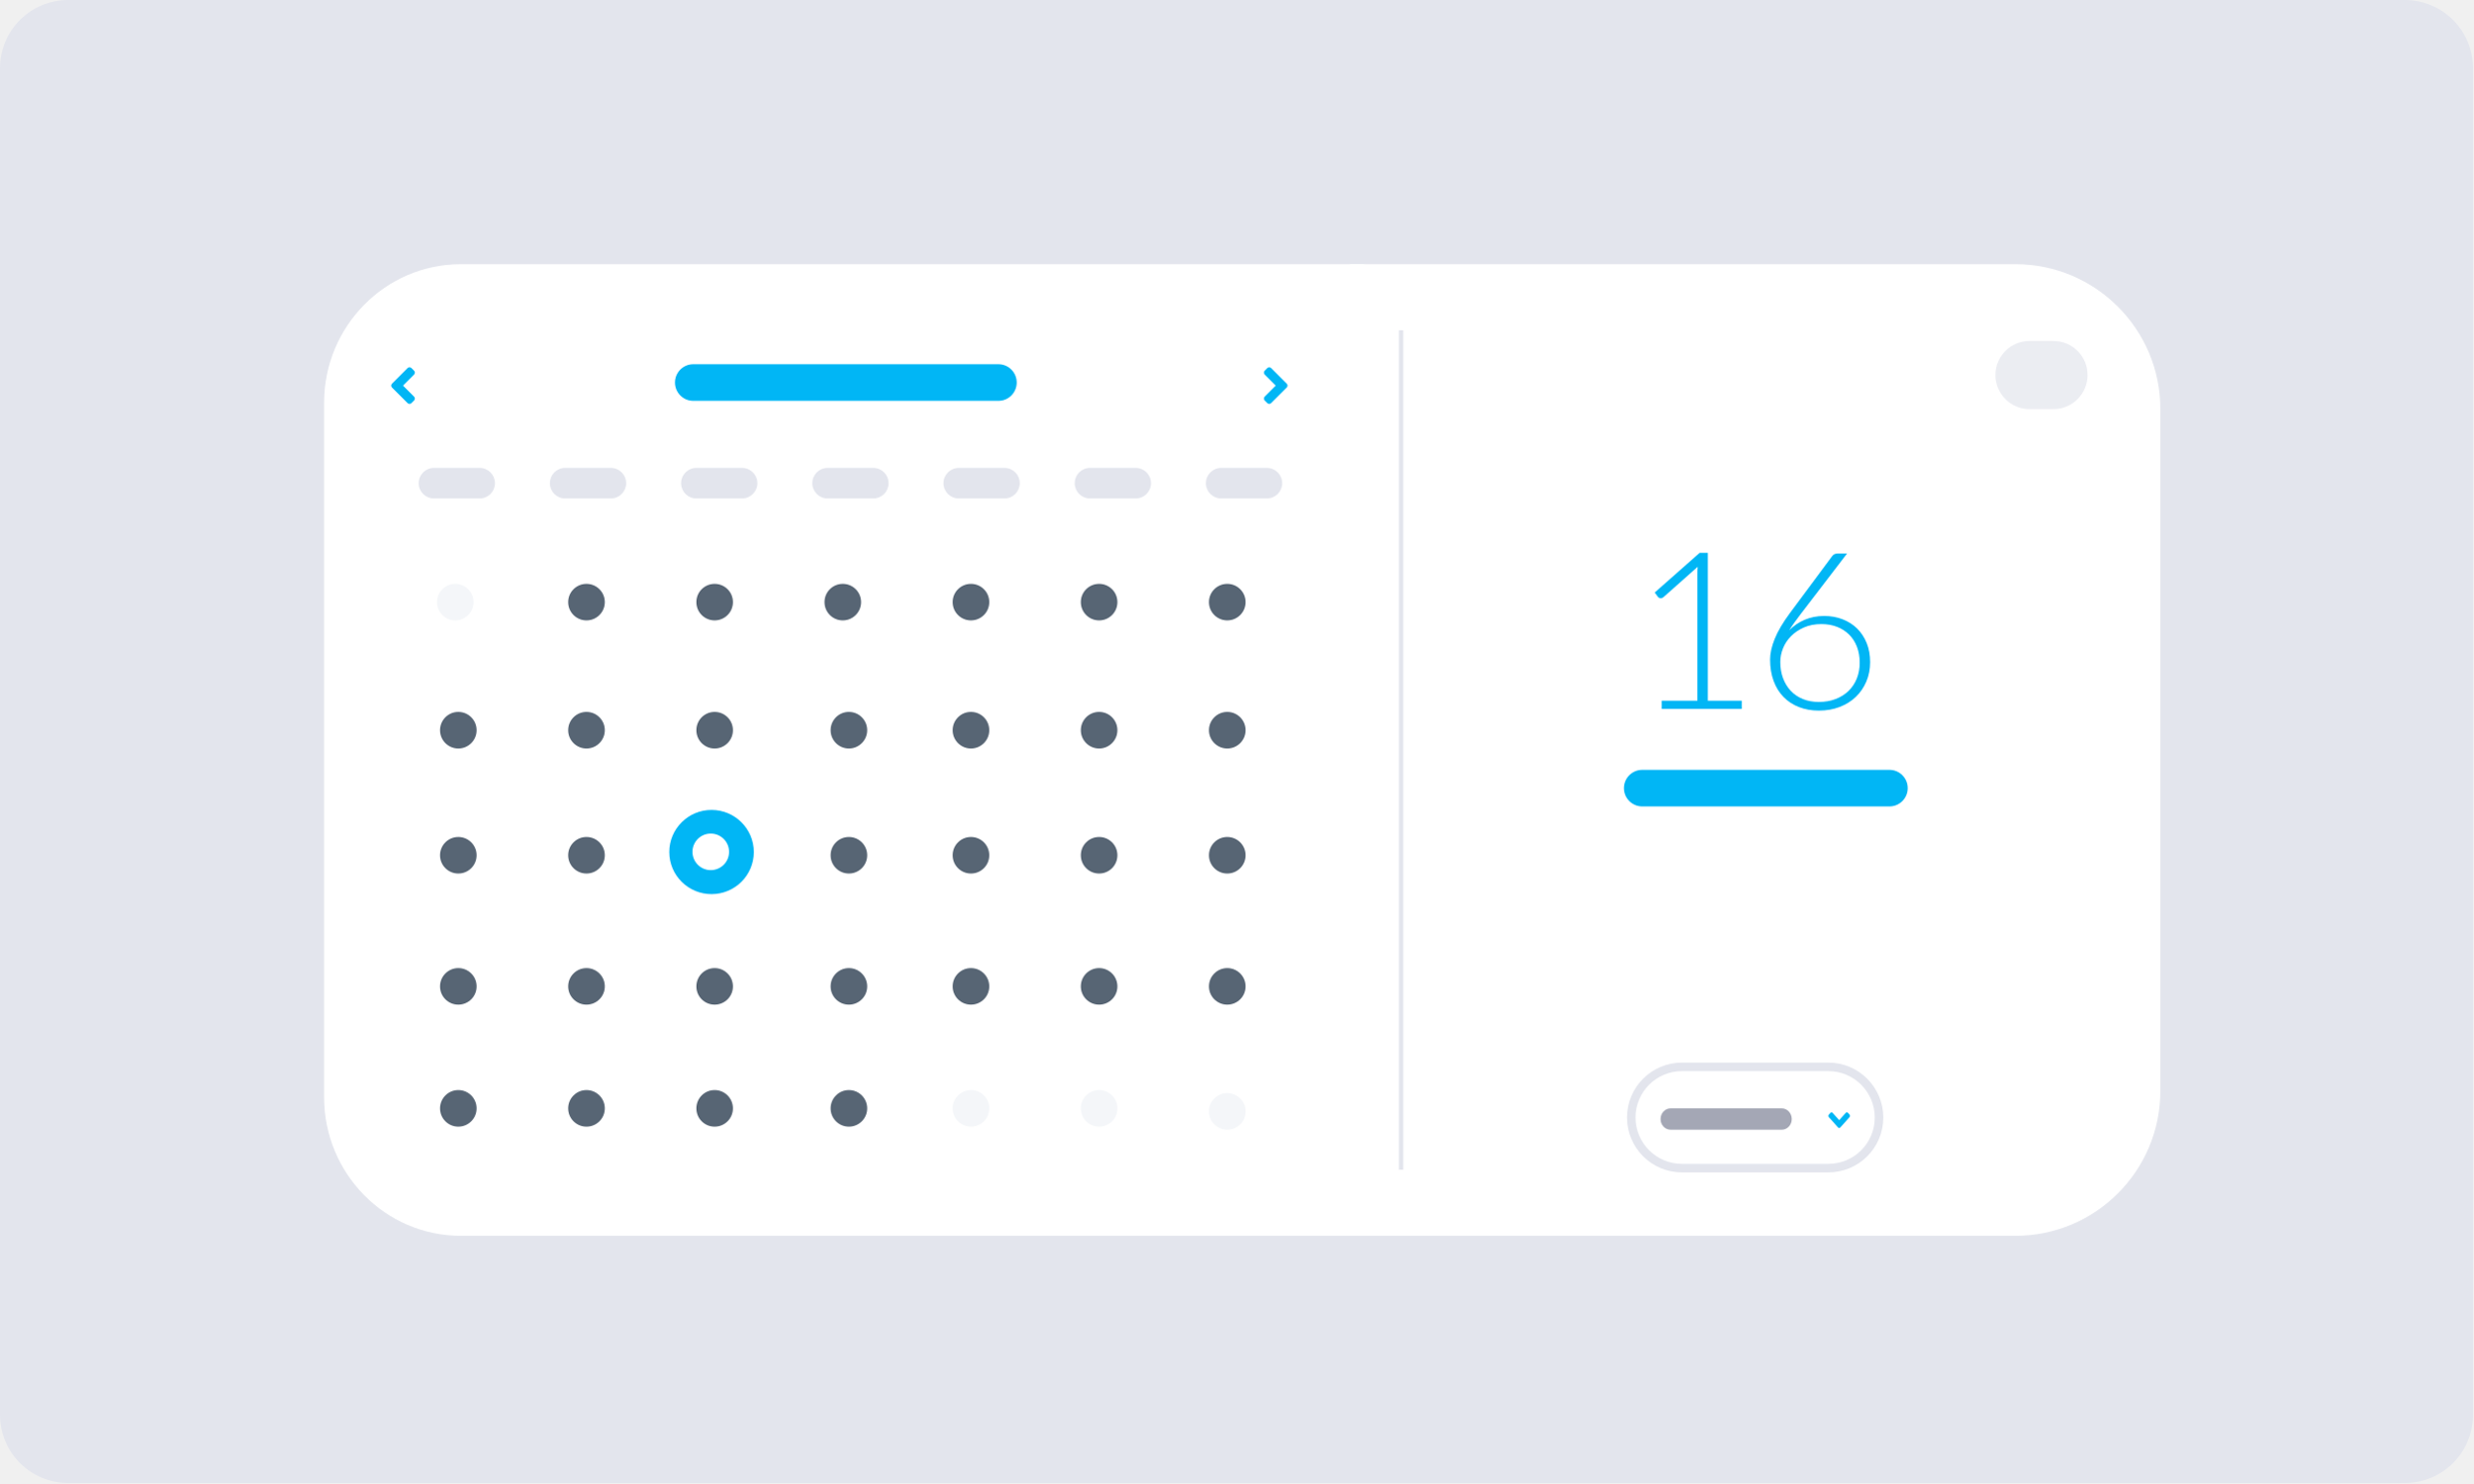
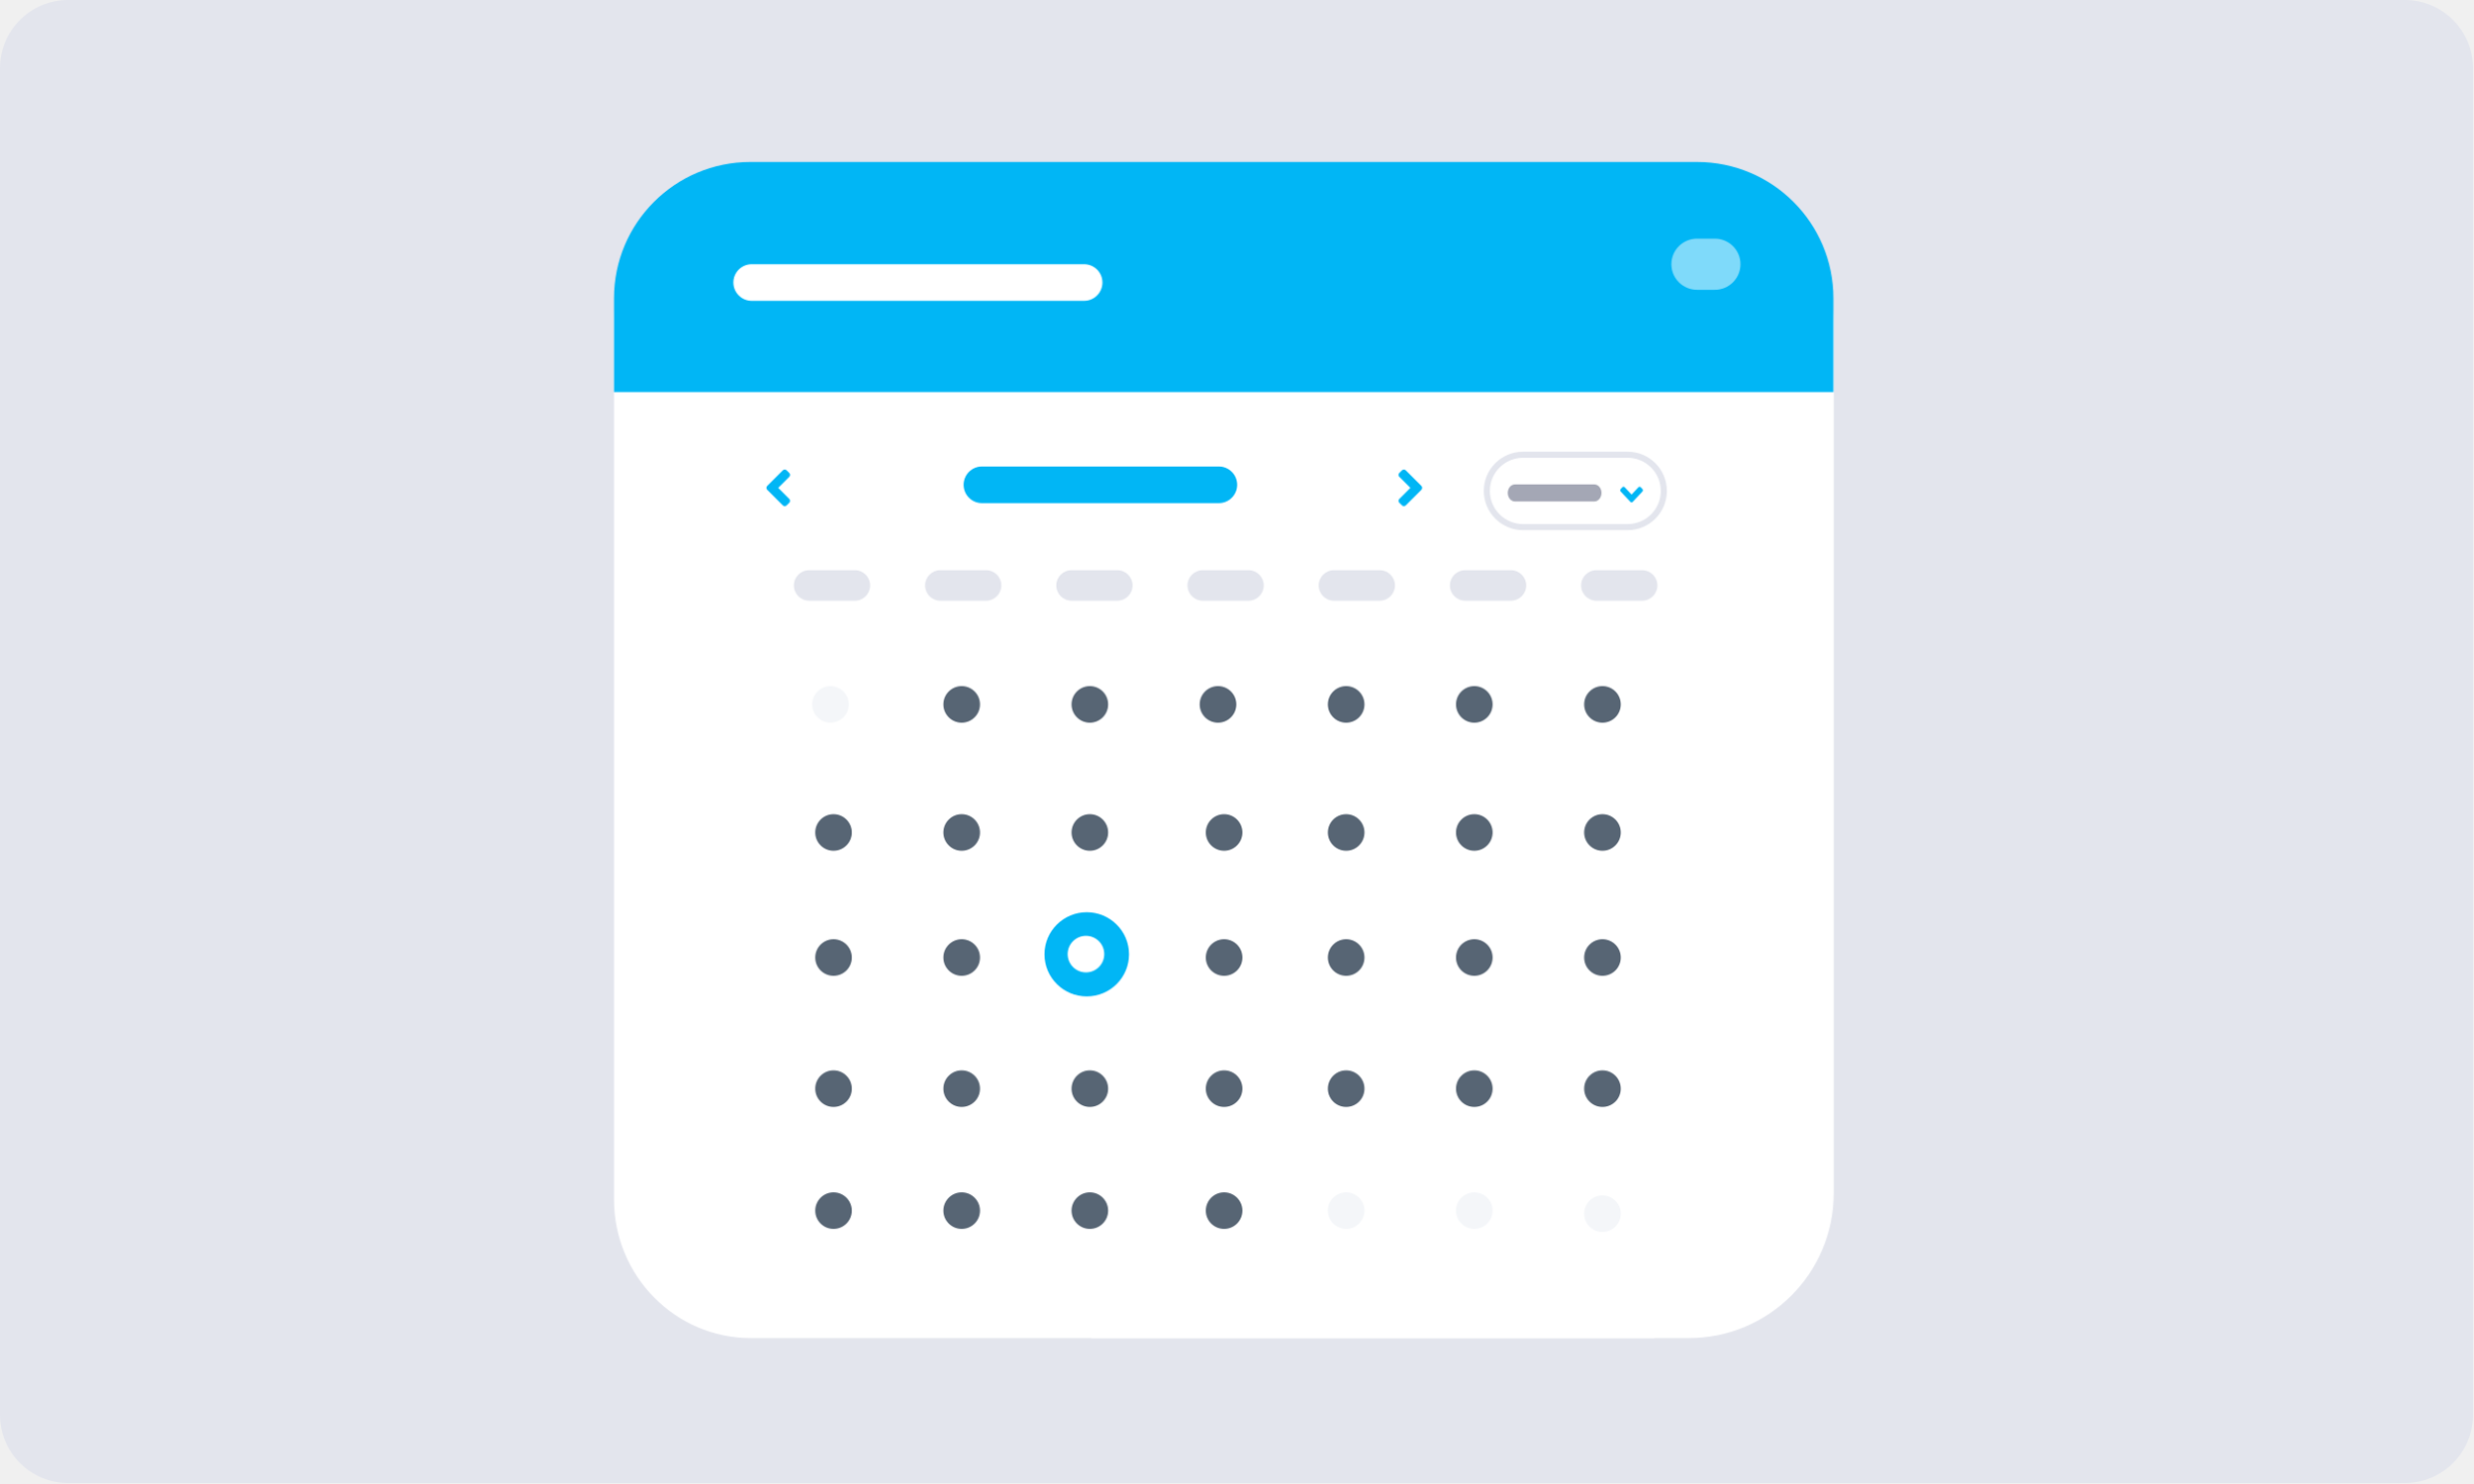
<svg xmlns="http://www.w3.org/2000/svg" xmlns:xlink="http://www.w3.org/1999/xlink" width="145px" height="87px" viewBox="0 0 145 87" version="1.1">
  <defs>
    <ellipse id="path-1" cx="2.478" cy="2.47" rx="2.478" ry="2.47" />
  </defs>
  <g id="pages" stroke="none" stroke-width="1" fill="none" fill-rule="evenodd">
-     <g id="componentes-V2" transform="translate(-162, -1477)">
-       <g id="DatePicker" transform="translate(162, 1477)">
-         <path d="M4,0 L141,0 C143.209,-4.05812251e-16 145,1.791 145,4 L145,83 C145,85.209 143.209,87 141,87 L4,87 C1.791,87 2.705415e-16,85.209 0,83 L0,4 C-2.705415e-16,1.791 1.791,4.05812251e-16 4,0 Z" id="Rectangle" fill="#E3E5ED" fill-rule="nonzero" />
-         <g id="Group-116" transform="translate(19, 15)">
-           <g id="Group-112">
-             <g id="z-embedded-/-List-Box" transform="translate(0, 0.5)" fill="#FFFFFF" fill-rule="nonzero">
-               <path d="M0,8.136 C0,3.643 3.588,0 8.022,0 L61,0 L61,57 L8.022,57 C3.591,57 0,53.348 0,48.864 L0,8.136 Z" id="overflow-bkgd" />
+     <g id="DatePicker">
+       <path d="M4,0 L141,0 C143.209,-4.05812251e-16 145,1.791 145,4 L145,83 C145,85.209 143.209,87 141,87 L4,87 C1.791,87 2.705415e-16,85.209 0,83 L0,4 C-2.705415e-16,1.791 1.791,4.05812251e-16 4,0 Z" id="Rectangle" fill="#E3E5ED" fill-rule="nonzero" />
+       <g id="Group-121" transform="translate(36, 9.5)">
+         <path d="M63.018,1 C67.712,1 71.518,4.806 71.518,9.5 L71.518,60.5 C71.518,65.194 67.712,69 63.018,69 L28,69 L28,1 L63.018,1 Z" id="Rectangle-23" fill="#FFFFFF" fill-rule="nonzero" />
+         <g id="z-embedded-/-List-Box" transform="translate(0, 1)" fill="#FFFFFF" fill-rule="nonzero">
+           <path d="M0,8.136 C0,3.643 3.588,1.17961196e-16 8.022,1.17961196e-16 L61,0 L61,68 L8.022,68 C3.591,68 0,64.348 0,59.864 L0,8.136 Z" id="overflow-bkgd" />
+         </g>
+         <path d="M9.516,19.766 L8.603,18.853 C8.54,18.79 8.54,18.688 8.603,18.626 L8.755,18.474 C8.818,18.411 8.92,18.411 8.982,18.474 L9.629,19.121 L10.276,18.474 C10.339,18.411 10.441,18.411 10.504,18.474 L10.656,18.626 C10.719,18.689 10.719,18.791 10.656,18.853 L9.743,19.766 C9.681,19.829 9.579,19.829 9.516,19.766 L9.516,19.766 Z" id="Shape-Copy" fill="#01B6F5" fill-rule="nonzero" transform="translate(9.629386, 19.11981) scale(1, -1) rotate(-270) translate(-9.629386, -19.11981) " />
+         <path d="M46.58,19.766 L45.667,18.853 C45.604,18.79 45.604,18.688 45.667,18.626 L45.819,18.474 C45.882,18.411 45.984,18.411 46.046,18.474 L46.693,19.121 L47.34,18.474 C47.403,18.411 47.505,18.411 47.568,18.474 L47.719,18.626 C47.783,18.689 47.783,18.791 47.719,18.853 L46.807,19.766 C46.745,19.829 46.643,19.829 46.58,19.766 L46.58,19.766 Z" id="Shape-Copy" fill="#01B6F5" fill-rule="nonzero" transform="translate(46.69328, 19.11981) rotate(-90) translate(-46.69328, -19.11981) " />
+         <g id="Group-120" transform="translate(51, 17)" fill-rule="nonzero">
+           <g id="Group-46">
+             <g id="Group-16" transform="translate(8, 2)" fill="#01B6F5">
+               <path d="M0.595,0.939 L0.029,0.336 C-0.01,0.295 -0.01,0.227 0.029,0.186 L0.123,0.086 C0.162,0.044 0.225,0.044 0.264,0.086 L0.665,0.513 L1.065,0.086 C1.104,0.044 1.168,0.044 1.206,0.086 L1.3,0.186 C1.339,0.228 1.339,0.295 1.3,0.336 L0.735,0.939 C0.697,0.981 0.634,0.981 0.595,0.939 L0.595,0.939 Z" id="Shape-Copy" transform="translate(0.664773, 0.512495) rotate(-360) translate(-0.664773, -0.512495) " />
            </g>
-             <path d="M4.516,8.266 L3.603,7.353 C3.54,7.29 3.54,7.188 3.603,7.126 L3.755,6.974 C3.818,6.911 3.92,6.911 3.982,6.974 L4.629,7.621 L5.276,6.974 C5.339,6.911 5.441,6.911 5.504,6.974 L5.656,7.126 C5.719,7.189 5.719,7.291 5.656,7.353 L4.743,8.266 C4.681,8.329 4.579,8.329 4.516,8.266 L4.516,8.266 Z" id="Shape-Copy" fill="#01B6F5" fill-rule="nonzero" transform="translate(4.629386, 7.619808) scale(1, -1) rotate(-270) translate(-4.629386, -7.619808) " />
-             <path d="M55.685,8.266 L54.773,7.353 C54.709,7.29 54.709,7.188 54.773,7.126 L54.924,6.974 C54.987,6.911 55.089,6.911 55.152,6.974 L55.799,7.621 L56.446,6.974 C56.509,6.911 56.611,6.911 56.673,6.974 L56.825,7.126 C56.888,7.189 56.888,7.291 56.825,7.353 L55.912,8.266 C55.85,8.329 55.748,8.329 55.685,8.266 L55.685,8.266 Z" id="Shape-Copy" fill="#01B6F5" fill-rule="nonzero" transform="translate(55.79872, 7.619808) rotate(-90) translate(-55.79872, -7.619808) " />
-             <path d="M61.652,2 L61.652,56 L99.169,56 C103.035,56 106.169,52.866 106.169,49 L106.169,9 C106.169,5.134 103.035,2 99.169,2 L61.652,2 Z M60.652,1 L99.169,1 C103.588,1 107.169,4.582 107.169,9 L107.169,49 C107.169,53.418 103.588,57 99.169,57 L60.652,57 L60.652,1 Z" id="Rectangle-23" fill="#44BDFB" fill-rule="nonzero" />
-             <path d="M99.169,0.5 C103.864,0.5 107.669,4.306 107.669,9 L107.669,49 C107.669,53.694 103.864,57.5 99.169,57.5 L60.152,57.5 L60.152,0.5 L99.169,0.5 Z" id="Rectangle-23" fill="#FFFFFF" fill-rule="nonzero" />
-             <g id="Group-46" transform="translate(76.39617, 47.33866)" fill-rule="nonzero">
-               <g id="Group-16" transform="translate(11.80831, 2.86262)" fill="#01B6F5">
-                 <path d="M0.567,0.939 L0.028,0.336 C-0.009,0.295 -0.009,0.227 0.028,0.186 L0.118,0.086 C0.155,0.044 0.215,0.044 0.252,0.086 L0.634,0.513 L1.017,0.086 C1.054,0.044 1.114,0.044 1.151,0.086 L1.241,0.186 C1.278,0.228 1.278,0.295 1.241,0.336 L0.701,0.939 C0.665,0.981 0.605,0.981 0.567,0.939 L0.567,0.939 Z" id="Shape-Copy" transform="translate(0.634331, 0.512495) rotate(-360) translate(-0.634331, -0.512495) " />
-               </g>
-               <path d="M0.5,3.22 C0.5,4.721 1.721,5.941 3.224,5.941 L11.805,5.941 C13.311,5.941 14.529,4.724 14.529,3.22 C14.529,1.72 13.308,0.5 11.805,0.5 L3.224,0.5 C1.718,0.5 0.5,1.717 0.5,3.22 Z M0,3.22 C0,1.442 1.441,0 3.224,0 L11.805,0 C13.585,0 15.029,1.445 15.029,3.22 C15.029,4.999 13.588,6.441 11.805,6.441 L3.224,6.441 C1.443,6.441 0,4.995 0,3.22 Z" id="Rectangle-2" fill="#E3E5ED" />
+             <path d="M0.357,2.3 C0.357,3.372 1.229,4.243 2.303,4.243 L8.432,4.243 C9.508,4.243 10.378,3.374 10.378,2.3 C10.378,1.229 9.506,0.357 8.432,0.357 L2.303,0.357 C1.227,0.357 0.357,1.227 0.357,2.3 Z M0,2.3 C0,1.03 1.029,0 2.303,0 L8.432,0 C9.704,0 10.735,1.032 10.735,2.3 C10.735,3.571 9.706,4.601 8.432,4.601 L2.303,4.601 C1.031,4.601 0,3.568 0,2.3 Z" id="Rectangle-2" fill="#E3E5ED" />
+           </g>
+           <path d="M1.826,2.917 C1.594,2.917 1.406,2.693 1.406,2.417 C1.406,2.141 1.594,1.917 1.826,1.917 L6.48,1.917 C6.713,1.917 6.901,2.141 6.901,2.417 C6.901,2.693 6.713,2.917 6.48,2.917 L1.826,2.917 Z" id="Line-12-Copy-3" fill="#A4A7B5" />
+         </g>
+         <g id="Day-31----" transform="translate(25.24182, 44.01492)">
+           <mask id="mask-2" fill="white">
+             <use xlink:href="#path-1" />
+           </mask>
+           <use id="Oval-2" fill="#01B6F5" xlink:href="#path-1" />
+           <g id="BG" mask="url(#mask-2)" fill="#FFFFFF" fill-opacity="0">
+             <g transform="translate(-1.252396, -1.073482)" id="box">
+               <rect x="0" y="0" width="7.62" height="7.617" />
            </g>
-             <path d="M78.429,26.108 L80.523,26.108 L80.523,18.714 C80.523,18.568 80.529,18.413 80.542,18.25 L78.532,20.034 C78.489,20.073 78.438,20.092 78.378,20.092 C78.305,20.092 78.249,20.066 78.21,20.015 L78.024,19.757 L80.658,17.432 L81.135,17.432 L81.135,26.108 L83.125,26.108 L83.125,26.585 L78.429,26.585 L78.429,26.108 Z M87.955,21.136 C88.346,21.136 88.707,21.2 89.037,21.329 C89.368,21.458 89.653,21.639 89.891,21.873 C90.129,22.107 90.316,22.391 90.451,22.723 C90.587,23.056 90.654,23.429 90.654,23.841 C90.654,24.253 90.58,24.633 90.432,24.981 C90.284,25.329 90.078,25.629 89.814,25.883 C89.55,26.136 89.233,26.333 88.864,26.475 C88.494,26.617 88.089,26.688 87.646,26.688 C87.221,26.688 86.833,26.619 86.48,26.482 C86.128,26.344 85.827,26.147 85.576,25.889 C85.324,25.631 85.13,25.317 84.993,24.945 C84.855,24.574 84.787,24.154 84.787,23.686 C84.787,23.33 84.877,22.927 85.057,22.479 C85.237,22.03 85.534,21.526 85.946,20.968 L88.432,17.619 C88.505,17.52 88.615,17.471 88.761,17.471 L89.302,17.471 L86.584,21.02 C86.45,21.196 86.328,21.361 86.216,21.516 C86.105,21.67 86.004,21.823 85.914,21.973 C86.167,21.711 86.468,21.506 86.815,21.358 C87.163,21.21 87.543,21.136 87.955,21.136 Z M85.386,23.834 C85.386,24.174 85.438,24.487 85.543,24.775 C85.649,25.062 85.798,25.31 85.991,25.519 C86.184,25.727 86.42,25.889 86.699,26.005 C86.979,26.121 87.292,26.179 87.64,26.179 C88.009,26.179 88.342,26.121 88.638,26.005 C88.934,25.889 89.187,25.729 89.395,25.525 C89.603,25.321 89.763,25.079 89.875,24.797 C89.986,24.516 90.042,24.21 90.042,23.879 C90.042,23.532 89.988,23.217 89.878,22.936 C89.769,22.655 89.614,22.416 89.414,22.221 C89.215,22.026 88.977,21.875 88.703,21.77 C88.428,21.665 88.123,21.612 87.788,21.612 C87.41,21.612 87.072,21.678 86.774,21.809 C86.475,21.94 86.223,22.109 86.017,22.318 C85.811,22.526 85.654,22.763 85.547,23.029 C85.439,23.296 85.386,23.564 85.386,23.834 Z" id="16" fill="#01B6F5" />
-             <g id="Day-31----" transform="translate(20.24182, 32.51492)">
-               <mask id="mask-2" fill="white">
-                 <use xlink:href="#path-1" />
-               </mask>
-               <use id="Oval-2" fill="#01B6F5" xlink:href="#path-1" />
-               <g id="BG" mask="url(#mask-2)" fill="#FFFFFF" fill-opacity="0">
-                 <g transform="translate(-1.252396, -1.073482)" id="box">
-                   <rect x="0" y="0" width="7.62" height="7.617" />
-                 </g>
-               </g>
-             </g>
-             <path d="M6.441,14.24 C5.947,14.24 5.546,13.839 5.546,13.345 C5.546,12.851 5.947,12.45 6.441,12.45 L9.125,12.45 C9.619,12.45 10.019,12.851 10.019,13.345 C10.019,13.839 9.619,14.24 9.125,14.24 L6.441,14.24 Z M14.134,14.24 C13.64,14.24 13.24,13.839 13.24,13.345 C13.24,12.851 13.64,12.45 14.134,12.45 L16.818,12.45 C17.312,12.45 17.712,12.851 17.712,13.345 C17.712,13.839 17.312,14.24 16.818,14.24 L14.134,14.24 Z M21.827,14.24 C21.333,14.24 20.933,13.839 20.933,13.345 C20.933,12.851 21.333,12.45 21.827,12.45 L24.511,12.45 C25.005,12.45 25.406,12.851 25.406,13.345 C25.406,13.839 25.005,14.24 24.511,14.24 L21.827,14.24 Z M29.521,14.24 C29.027,14.24 28.626,13.839 28.626,13.345 C28.626,12.851 29.027,12.45 29.521,12.45 L32.204,12.45 C32.699,12.45 33.099,12.851 33.099,13.345 C33.099,13.839 32.699,14.24 32.204,14.24 L29.521,14.24 Z M37.214,14.24 C36.72,14.24 36.319,13.839 36.319,13.345 C36.319,12.851 36.72,12.45 37.214,12.45 L39.898,12.45 C40.392,12.45 40.792,12.851 40.792,13.345 C40.792,13.839 40.392,14.24 39.898,14.24 L37.214,14.24 Z M44.907,14.24 C44.413,14.24 44.013,13.839 44.013,13.345 C44.013,12.851 44.413,12.45 44.907,12.45 L47.591,12.45 C48.085,12.45 48.486,12.851 48.486,13.345 C48.486,13.839 48.085,14.24 47.591,14.24 L44.907,14.24 Z M52.601,14.24 C52.107,14.24 51.706,13.839 51.706,13.345 C51.706,12.851 52.107,12.45 52.601,12.45 L55.284,12.45 C55.778,12.45 56.179,12.851 56.179,13.345 C56.179,13.839 55.778,14.24 55.284,14.24 L52.601,14.24 Z" id="Line-12" fill="#E3E5ED" fill-rule="nonzero" />
-             <path d="M21.649,8.514 C21.056,8.514 20.575,8.034 20.575,7.441 C20.575,6.848 21.056,6.367 21.649,6.367 L39.54,6.367 C40.133,6.367 40.613,6.848 40.613,7.441 C40.613,8.034 40.133,8.514 39.54,8.514 L21.649,8.514 Z" id="Line-12-Copy-2" fill="#01B6F5" fill-rule="nonzero" />
-             <path d="M77.291,32.31 C76.698,32.31 76.217,31.829 76.217,31.236 C76.217,30.644 76.698,30.163 77.291,30.163 L91.783,30.163 C92.376,30.163 92.856,30.644 92.856,31.236 C92.856,31.829 92.376,32.31 91.783,32.31 L77.291,32.31 Z" id="Line-12-Copy-2" fill="#01B6F5" fill-rule="nonzero" />
-             <path d="M100,9 C98.895,9 98,8.105 98,7 C98,5.895 98.895,5 100,5 L101.4,5 C102.505,5 103.4,5.895 103.4,7 C103.4,8.105 102.505,9 101.4,9 L100,9 Z" id="Line-12-Copy-2" fill="#E3E5ED" fill-rule="nonzero" opacity="0.703" />
-             <path d="M78.953,51.275 C78.628,51.275 78.364,50.994 78.364,50.649 C78.364,50.303 78.628,50.022 78.953,50.022 L85.469,50.022 C85.794,50.022 86.058,50.303 86.058,50.649 C86.058,50.994 85.794,51.275 85.469,51.275 L78.953,51.275 Z" id="Line-12-Copy-3" fill="#A4A7B5" fill-rule="nonzero" />
-             <circle id="Oval" fill="#F4F6F9" fill-rule="nonzero" cx="7.693" cy="20.323" r="1.073" />
-             <circle id="Oval-Copy-9" fill="#576574" fill-rule="nonzero" cx="15.387" cy="20.323" r="1.073" />
-             <circle id="Oval-Copy-10" fill="#576574" fill-rule="nonzero" cx="22.901" cy="20.323" r="1.073" />
-             <circle id="Oval-Copy-11" fill="#576574" fill-rule="nonzero" cx="30.415" cy="20.323" r="1.073" />
-             <circle id="Oval-Copy-12" fill="#576574" fill-rule="nonzero" cx="37.93" cy="20.323" r="1.073" />
-             <circle id="Oval-Copy-13" fill="#576574" fill-rule="nonzero" cx="45.444" cy="20.323" r="1.073" />
-             <circle id="Oval-Copy-14" fill="#576574" fill-rule="nonzero" cx="52.958" cy="20.323" r="1.073" />
-             <circle id="Oval-Copy-15" fill="#576574" fill-rule="nonzero" cx="52.958" cy="27.837" r="1.073" />
-             <circle id="Oval-Copy-16" fill="#576574" fill-rule="nonzero" cx="45.444" cy="27.837" r="1.073" />
-             <circle id="Oval-Copy-22" fill="#576574" fill-rule="nonzero" cx="45.444" cy="35.173" r="1.073" />
-             <circle id="Oval-Copy-29" fill="#576574" fill-rule="nonzero" cx="45.444" cy="42.866" r="1.073" />
-             <circle id="Oval-Copy-41" fill="#576574" fill-rule="nonzero" cx="52.958" cy="42.866" r="1.073" />
-             <circle id="Oval-Copy-42" fill="#F4F6F9" fill-rule="nonzero" cx="52.958" cy="50.201" r="1.073" />
-             <circle id="Oval-Copy-40" fill="#F4F6F9" fill-rule="nonzero" cx="45.444" cy="50.022" r="1.073" />
-             <circle id="Oval-Copy-28" fill="#576574" fill-rule="nonzero" cx="52.958" cy="35.173" r="1.073" />
-             <circle id="Oval-Copy-17" fill="#576574" fill-rule="nonzero" cx="37.93" cy="27.837" r="1.073" />
-             <circle id="Oval-Copy-23" fill="#576574" fill-rule="nonzero" cx="37.93" cy="35.173" r="1.073" />
-             <circle id="Oval-Copy-30" fill="#576574" fill-rule="nonzero" cx="37.93" cy="42.866" r="1.073" />
-             <circle id="Oval-Copy-35" fill="#F4F6F9" fill-rule="nonzero" cx="37.93" cy="50.022" r="1.073" />
-             <circle id="Oval-Copy-18" fill="#576574" fill-rule="nonzero" cx="30.773" cy="27.837" r="1.073" />
-             <circle id="Oval-Copy-24" fill="#576574" fill-rule="nonzero" cx="30.773" cy="35.173" r="1.073" />
-             <circle id="Oval-Copy-31" fill="#576574" fill-rule="nonzero" cx="30.773" cy="42.866" r="1.073" />
-             <circle id="Oval-Copy-36" fill="#576574" fill-rule="nonzero" cx="30.773" cy="50.022" r="1.073" />
-             <circle id="Oval-Copy-19" fill="#576574" fill-rule="nonzero" cx="22.901" cy="27.837" r="1.073" />
-             <circle id="Oval-Copy-25" fill="#FFFFFF" fill-rule="nonzero" cx="22.673" cy="34.973" r="1.073" />
-             <circle id="Oval-Copy-32" fill="#576574" fill-rule="nonzero" cx="22.901" cy="42.866" r="1.073" />
-             <circle id="Oval-Copy-37" fill="#576574" fill-rule="nonzero" cx="22.901" cy="50.022" r="1.073" />
-             <circle id="Oval-Copy-20" fill="#576574" fill-rule="nonzero" cx="15.387" cy="27.837" r="1.073" />
-             <circle id="Oval-Copy-26" fill="#576574" fill-rule="nonzero" cx="15.387" cy="35.173" r="1.073" />
-             <circle id="Oval-Copy-33" fill="#576574" fill-rule="nonzero" cx="15.387" cy="42.866" r="1.073" />
-             <circle id="Oval-Copy-38" fill="#576574" fill-rule="nonzero" cx="15.387" cy="50.022" r="1.073" />
-             <circle id="Oval-Copy-21" fill="#576574" fill-rule="nonzero" cx="7.872" cy="27.837" r="1.073" />
-             <circle id="Oval-Copy-27" fill="#576574" fill-rule="nonzero" cx="7.872" cy="35.173" r="1.073" />
-             <circle id="Oval-Copy-34" fill="#576574" fill-rule="nonzero" cx="7.872" cy="42.866" r="1.073" />
-             <circle id="Oval-Copy-39" fill="#576574" fill-rule="nonzero" cx="7.872" cy="50.022" r="1.073" />
          </g>
        </g>
-         <polygon id="Line-16" fill="#E3E5ED" fill-rule="nonzero" points="82.027 19.375 82.277 19.375 82.277 68.625 82.027 68.625" />
+         <path d="M11.441,25.74 C10.947,25.74 10.546,25.339 10.546,24.845 C10.546,24.351 10.947,23.95 11.441,23.95 L14.125,23.95 C14.619,23.95 15.019,24.351 15.019,24.845 C15.019,25.339 14.619,25.74 14.125,25.74 L11.441,25.74 Z M19.134,25.74 C18.64,25.74 18.24,25.339 18.24,24.845 C18.24,24.351 18.64,23.95 19.134,23.95 L21.818,23.95 C22.312,23.95 22.712,24.351 22.712,24.845 C22.712,25.339 22.312,25.74 21.818,25.74 L19.134,25.74 Z M26.827,25.74 C26.333,25.74 25.933,25.339 25.933,24.845 C25.933,24.351 26.333,23.95 26.827,23.95 L29.511,23.95 C30.005,23.95 30.406,24.351 30.406,24.845 C30.406,25.339 30.005,25.74 29.511,25.74 L26.827,25.74 Z M34.521,25.74 C34.027,25.74 33.626,25.339 33.626,24.845 C33.626,24.351 34.027,23.95 34.521,23.95 L37.204,23.95 C37.699,23.95 38.099,24.351 38.099,24.845 C38.099,25.339 37.699,25.74 37.204,25.74 L34.521,25.74 Z M42.214,25.74 C41.72,25.74 41.319,25.339 41.319,24.845 C41.319,24.351 41.72,23.95 42.214,23.95 L44.898,23.95 C45.392,23.95 45.792,24.351 45.792,24.845 C45.792,25.339 45.392,25.74 44.898,25.74 L42.214,25.74 Z M49.907,25.74 C49.413,25.74 49.013,25.339 49.013,24.845 C49.013,24.351 49.413,23.95 49.907,23.95 L52.591,23.95 C53.085,23.95 53.486,24.351 53.486,24.845 C53.486,25.339 53.085,25.74 52.591,25.74 L49.907,25.74 Z M57.601,25.74 C57.107,25.74 56.706,25.339 56.706,24.845 C56.706,24.351 57.107,23.95 57.601,23.95 L60.284,23.95 C60.778,23.95 61.179,24.351 61.179,24.845 C61.179,25.339 60.778,25.74 60.284,25.74 L57.601,25.74 Z" id="Line-12" fill="#E3E5ED" fill-rule="nonzero" />
+         <path d="M21.573,20.014 C20.981,20.014 20.5,19.534 20.5,18.941 C20.5,18.348 20.981,17.867 21.573,17.867 L35.465,17.867 C36.058,17.867 36.538,18.348 36.538,18.941 C36.538,19.534 36.058,20.014 35.465,20.014 L21.573,20.014 Z" id="Line-12-Copy-2" fill="#01B6F5" fill-rule="nonzero" />
+         <circle id="Oval" fill="#F4F6F9" fill-rule="nonzero" cx="12.693" cy="31.823" r="1.073" />
+         <circle id="Oval-Copy-9" fill="#576574" fill-rule="nonzero" cx="20.387" cy="31.823" r="1.073" />
+         <circle id="Oval-Copy-10" fill="#576574" fill-rule="nonzero" cx="27.901" cy="31.823" r="1.073" />
+         <circle id="Oval-Copy-11" fill="#576574" fill-rule="nonzero" cx="35.415" cy="31.823" r="1.073" />
+         <circle id="Oval-Copy-12" fill="#576574" fill-rule="nonzero" cx="42.93" cy="31.823" r="1.073" />
+         <circle id="Oval-Copy-13" fill="#576574" fill-rule="nonzero" cx="50.444" cy="31.823" r="1.073" />
+         <circle id="Oval-Copy-14" fill="#576574" fill-rule="nonzero" cx="57.958" cy="31.823" r="1.073" />
+         <circle id="Oval-Copy-15" fill="#576574" fill-rule="nonzero" cx="57.958" cy="39.337" r="1.073" />
+         <circle id="Oval-Copy-16" fill="#576574" fill-rule="nonzero" cx="50.444" cy="39.337" r="1.073" />
+         <circle id="Oval-Copy-22" fill="#576574" fill-rule="nonzero" cx="50.444" cy="46.673" r="1.073" />
+         <circle id="Oval-Copy-29" fill="#576574" fill-rule="nonzero" cx="50.444" cy="54.366" r="1.073" />
+         <circle id="Oval-Copy-41" fill="#576574" fill-rule="nonzero" cx="57.958" cy="54.366" r="1.073" />
+         <circle id="Oval-Copy-42" fill="#F4F6F9" fill-rule="nonzero" cx="57.958" cy="61.701" r="1.073" />
+         <circle id="Oval-Copy-40" fill="#F4F6F9" fill-rule="nonzero" cx="50.444" cy="61.522" r="1.073" />
+         <circle id="Oval-Copy-28" fill="#576574" fill-rule="nonzero" cx="57.958" cy="46.673" r="1.073" />
+         <circle id="Oval-Copy-17" fill="#576574" fill-rule="nonzero" cx="42.93" cy="39.337" r="1.073" />
+         <circle id="Oval-Copy-23" fill="#576574" fill-rule="nonzero" cx="42.93" cy="46.673" r="1.073" />
+         <circle id="Oval-Copy-30" fill="#576574" fill-rule="nonzero" cx="42.93" cy="54.366" r="1.073" />
+         <circle id="Oval-Copy-35" fill="#F4F6F9" fill-rule="nonzero" cx="42.93" cy="61.522" r="1.073" />
+         <circle id="Oval-Copy-18" fill="#576574" fill-rule="nonzero" cx="35.773" cy="39.337" r="1.073" />
+         <circle id="Oval-Copy-24" fill="#576574" fill-rule="nonzero" cx="35.773" cy="46.673" r="1.073" />
+         <circle id="Oval-Copy-31" fill="#576574" fill-rule="nonzero" cx="35.773" cy="54.366" r="1.073" />
+         <circle id="Oval-Copy-36" fill="#576574" fill-rule="nonzero" cx="35.773" cy="61.522" r="1.073" />
+         <circle id="Oval-Copy-19" fill="#576574" fill-rule="nonzero" cx="27.901" cy="39.337" r="1.073" />
+         <circle id="Oval-Copy-25" fill="#FFFFFF" fill-rule="nonzero" cx="27.673" cy="46.473" r="1.073" />
+         <circle id="Oval-Copy-32" fill="#576574" fill-rule="nonzero" cx="27.901" cy="54.366" r="1.073" />
+         <circle id="Oval-Copy-37" fill="#576574" fill-rule="nonzero" cx="27.901" cy="61.522" r="1.073" />
+         <circle id="Oval-Copy-20" fill="#576574" fill-rule="nonzero" cx="20.387" cy="39.337" r="1.073" />
+         <circle id="Oval-Copy-26" fill="#576574" fill-rule="nonzero" cx="20.387" cy="46.673" r="1.073" />
+         <circle id="Oval-Copy-33" fill="#576574" fill-rule="nonzero" cx="20.387" cy="54.366" r="1.073" />
+         <circle id="Oval-Copy-38" fill="#576574" fill-rule="nonzero" cx="20.387" cy="61.522" r="1.073" />
+         <circle id="Oval-Copy-21" fill="#576574" fill-rule="nonzero" cx="12.872" cy="39.337" r="1.073" />
+         <circle id="Oval-Copy-27" fill="#576574" fill-rule="nonzero" cx="12.872" cy="46.673" r="1.073" />
+         <circle id="Oval-Copy-34" fill="#576574" fill-rule="nonzero" cx="12.872" cy="54.366" r="1.073" />
+         <circle id="Oval-Copy-39" fill="#576574" fill-rule="nonzero" cx="12.872" cy="61.522" r="1.073" />
+         <path d="M8,-9.05941988e-14 L63.5,-9.14823772e-14 C67.918,-9.22940017e-14 71.5,3.582 71.5,8 L71.5,13.5 L-7.10542736e-15,13.5 L-7.10542736e-15,8 C-7.64651036e-15,3.582 3.582,-9.06707527e-14 8,-9.05941988e-14 Z" id="Rectangle" fill="#01B6F5" fill-rule="nonzero" />
+         <path d="M8.073,8.147 C7.481,8.147 7,7.666 7,7.073 C7,6.481 7.481,6 8.073,6 L27.565,6 C28.158,6 28.639,6.481 28.639,7.073 C28.639,7.666 28.158,8.147 27.565,8.147 L8.073,8.147 Z" id="Line-12-Copy-2" fill="#FFFFFF" fill-rule="nonzero" />
+         <path d="M63.5,7.5 C62.672,7.5 62,6.828 62,6 C62,5.172 62.672,4.5 63.5,4.5 L64.55,4.5 C65.378,4.5 66.05,5.172 66.05,6 C66.05,6.828 65.378,7.5 64.55,7.5 L63.5,7.5 Z" id="Line-12-Copy-2" fill="#FFFFFF" fill-rule="nonzero" opacity="0.496" />
      </g>
    </g>
  </g>
</svg>
